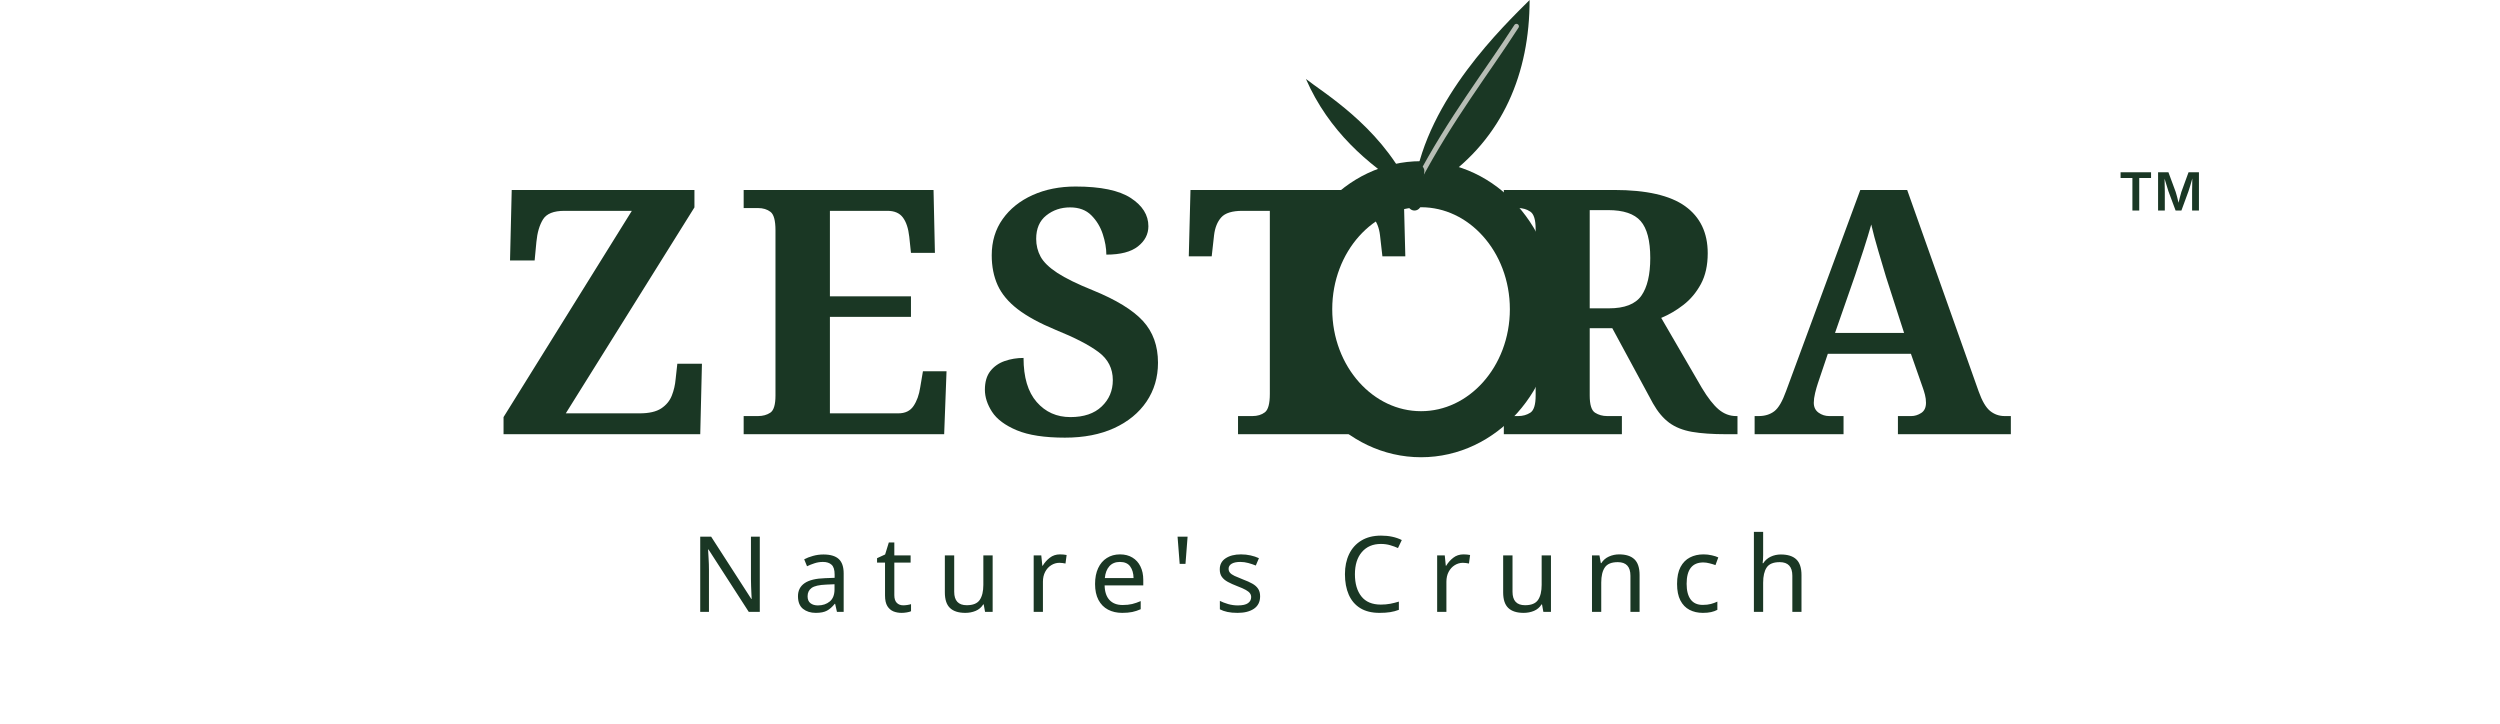
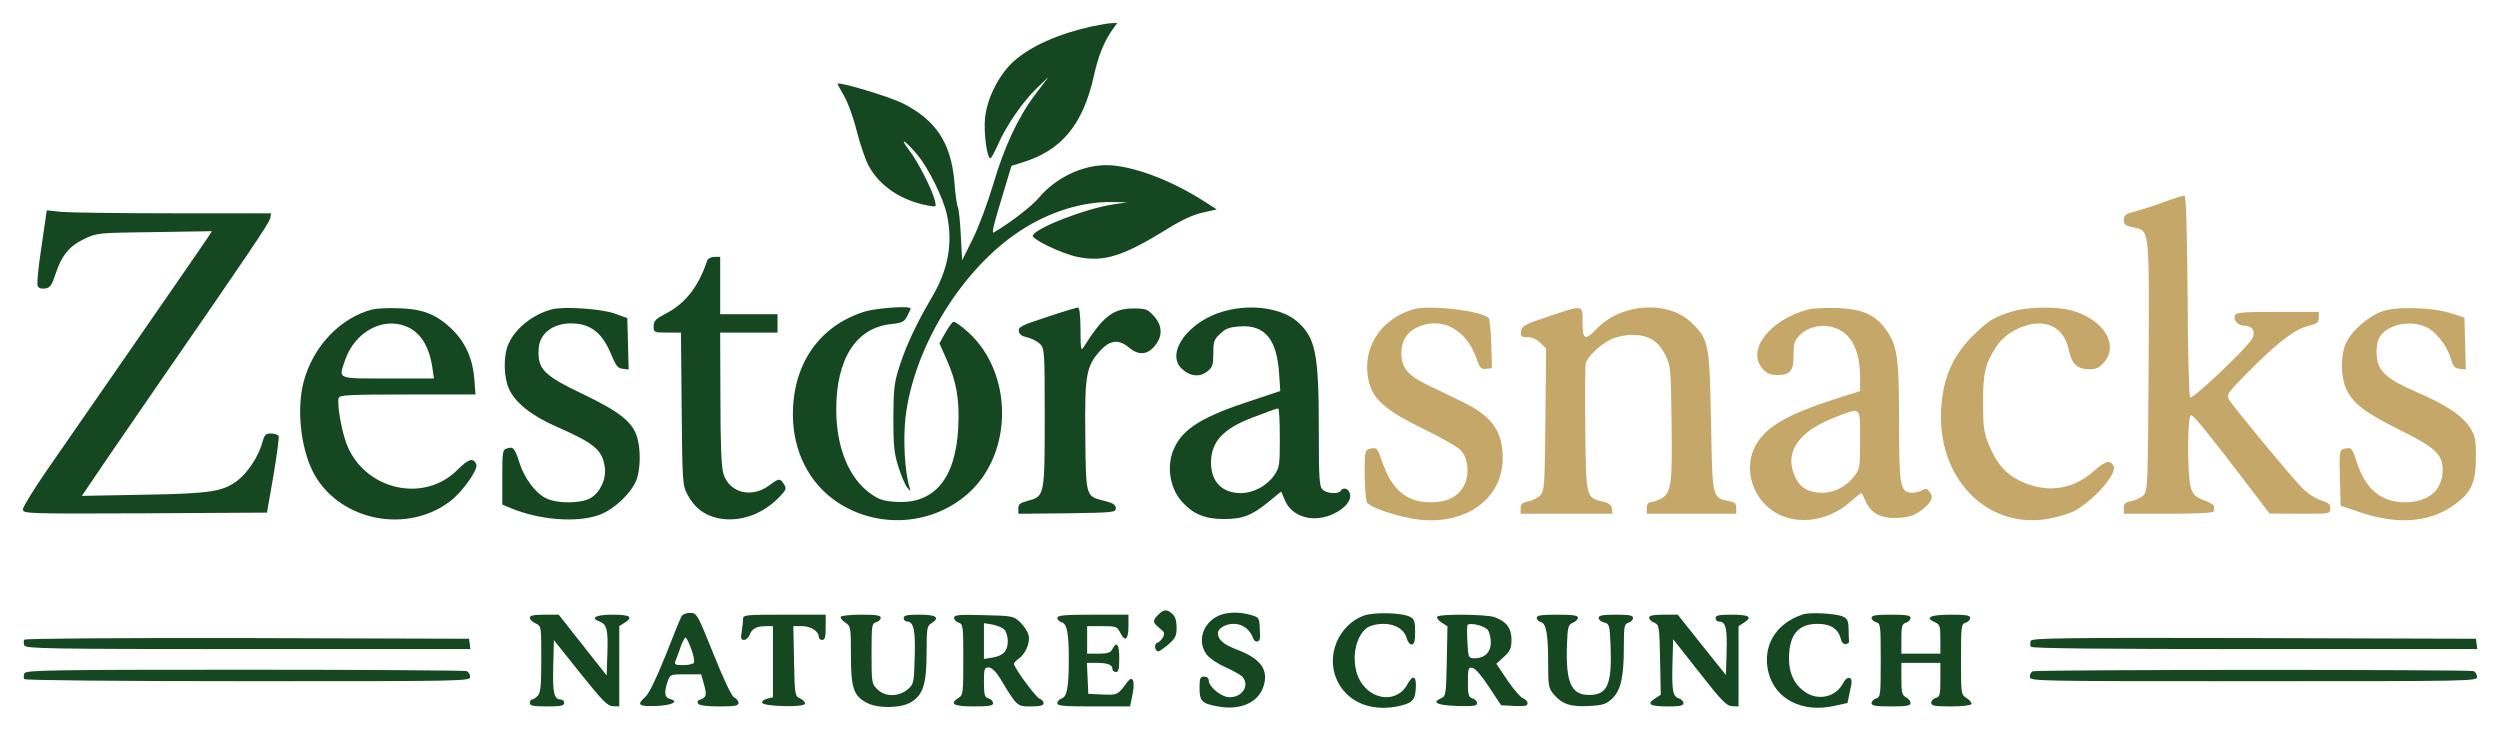
- <svg xmlns="http://www.w3.org/2000/svg" viewBox="0 0 760 220" width="100%" height="100%" fill="none">
-   <g fill="#1A3724">
-     <text x="380" y="132" font-family="'Playfair Display', 'Cormorant Garamond', 'Cinzel', 'Georgia', serif" font-size="104" font-weight="700" letter-spacing="0.05em" text-anchor="middle">
-       ZEST<tspan dx="26">RA</tspan>
-     </text>
-     <g transform="translate(432, 94)">
-       <ellipse cx="0" cy="0" rx="34" ry="38" stroke="#1A3724" stroke-width="14" fill="none" />
-       <path d="M-2 -38 C 2 -64, 25 -86, 33 -94 C 33 -72, 25 -52, 6 -39 Z" fill="#1A3724" />
-       <path d="M-1 -39 C 9 -58, 20 -72, 29 -86" stroke="#FAF7F2" stroke-width="1.5" stroke-linecap="round" opacity="0.7" />
-       <path d="M-4 -38 C -13 -56, -30 -66, -35 -70 C -28 -54, -16 -44, -5 -37 Z" fill="#1A3724" />
-       <path d="M-2 -32 L -1 -42" stroke="#1A3724" stroke-width="4" stroke-linecap="round" />
+ <svg xmlns="http://www.w3.org/2000/svg" viewBox="0 0 1090 320" width="100%" height="100%" fill="none">
+   <g transform="translate(0, 320) scale(0.1, -0.1)">
+     <g fill="#154720">
+       <path d="M4761 3085 c-146 -32 -269 -87 -342 -153 -63 -57 -115 -159 -124 -245 -7 -62 8 -177 23 -177 4 0 18 26 32 57 35 82 109 190 170 248 l52 50 -57 -75 c-77 -102 -136 -229 -185 -395 -23 -77 -62 -183 -88 -235 l-47 -95 -6 111 c-3 61 -9 116 -13 122 -4 6 -11 56 -15 111 -15 168 -80 267 -224 340 -57 29 -276 95 -285 86 -1 -1 11 -24 27 -51 17 -29 41 -93 56 -154 15 -58 38 -127 53 -154 48 -88 141 -150 257 -172 38 -7 38 -7 31 22 -12 48 -74 170 -112 219 -46 60 -19 45 36 -20 50 -61 114 -191 129 -263 26 -126 5 -238 -67 -360 -63 -107 -108 -201 -138 -292 -25 -77 -28 -98 -29 -230 0 -122 3 -156 22 -215 12 -38 29 -79 38 -90 15 -18 16 -19 11 -1 -21 64 -29 210 -18 306 36 307 247 649 502 815 124 81 268 126 395 124 l70 -1 -60 -9 c-118 -17 -341 -103 -352 -136 -6 -16 127 -79 194 -93 116 -24 199 2 396 124 58 36 109 60 150 69 l62 14 -58 37 c-145 93 -314 155 -422 156 -108 0 -224 -56 -298 -145 -31 -36 -122 -106 -193 -148 -12 -7 -6 19 47 194 l29 96 42 13 c175 52 269 164 317 378 20 90 44 150 83 205 l19 27 -23 -1 c-13 0 -52 -7 -87 -14z" />
+       <path d="M181 2126 c-13 -85 -21 -163 -17 -172 4 -10 15 -14 32 -12 22 3 29 12 46 63 27 82 61 123 127 154 55 26 60 26 305 29 l250 4 -19 -29 c-10 -15 -57 -84 -105 -153 -48 -69 -174 -251 -280 -405 -107 -154 -245 -353 -307 -443 -62 -89 -113 -172 -113 -182 0 -20 8 -20 532 -18 l532 3 28 160 c15 88 25 166 23 173 -2 6 -17 12 -33 12 -24 0 -29 -5 -39 -42 -16 -57 -63 -129 -106 -162 -66 -50 -118 -58 -411 -63 l-269 -5 118 174 c65 95 162 236 215 313 387 559 484 703 488 723 l4 22 -423 0 c-233 0 -453 3 -490 6 l-65 7 -23 -157z" />
+       <path d="M3083 2063 c-37 -112 -95 -186 -178 -229 -46 -24 -55 -33 -55 -56 0 -27 1 -28 59 -28 l60 0 3 -332 c3 -321 4 -334 25 -374 30 -57 73 -90 132 -103 93 -20 195 15 269 92 30 31 32 37 20 56 -17 27 -22 26 -64 -5 -76 -58 -175 -33 -200 51 -9 27 -13 135 -13 328 l-1 287 125 0 125 0 0 40 0 40 -125 0 -125 0 0 125 0 125 -25 0 c-15 0 -28 -7 -32 -17z" />
+       <path d="M1624 1851 c-140 -36 -259 -161 -300 -315 -33 -124 -11 -305 49 -409 117 -200 403 -254 589 -113 54 41 123 138 115 161 -13 31 -34 25 -83 -24 -148 -148 -408 -86 -484 116 -22 60 -42 177 -33 199 4 12 55 14 300 14 l296 0 -5 68 c-7 87 -38 158 -96 215 -67 66 -128 90 -232 93 -47 2 -99 -1 -116 -5z m149 -75 c61 -26 98 -86 112 -178 l7 -48 -201 0 c-227 0 -215 -5 -186 81 42 122 165 189 268 145z" />
+       <path d="M2405 1851 c-83 -22 -161 -85 -189 -153 -22 -51 -20 -143 3 -193 27 -61 99 -118 209 -166 164 -72 199 -101 209 -177 7 -50 -20 -108 -61 -133 -41 -25 -147 -26 -196 -1 -45 22 -94 87 -115 154 -21 65 -27 72 -54 63 -20 -6 -21 -13 -21 -126 l0 -119 36 -15 c124 -52 286 -65 384 -31 69 24 150 103 168 162 15 53 15 125 0 178 -20 66 -77 111 -233 186 -178 85 -203 111 -196 204 5 63 63 106 140 106 85 0 137 -40 176 -136 20 -48 29 -60 50 -62 l26 -3 -3 112 -3 112 -55 20 c-60 21 -224 32 -275 18z" />
+       <path d="M3768 1841 c-197 -63 -312 -229 -311 -451 1 -159 71 -297 193 -379 179 -119 418 -102 575 41 193 176 192 521 -3 699 -30 27 -59 48 -65 46 -6 -2 -22 -24 -36 -49 l-25 -45 31 -70 c43 -96 57 -174 51 -296 -11 -224 -105 -336 -272 -325 -52 3 -74 10 -108 34 -96 67 -152 202 -152 369 0 221 87 356 239 372 48 5 58 10 70 34 8 15 15 30 15 34 0 13 -150 2 -202 -14z" />
+       <path d="M4562 1817 c-108 -35 -123 -43 -120 -61 2 -14 13 -22 37 -27 18 -4 43 -17 55 -28 20 -21 21 -29 21 -320 0 -341 -1 -345 -72 -364 -35 -9 -43 -15 -43 -34 l0 -23 213 2 c202 3 212 4 212 22 0 15 -12 23 -49 32 -83 21 -81 14 -84 280 -3 267 3 307 65 375 43 47 80 51 125 14 41 -35 80 -33 112 6 36 42 35 89 -3 131 -27 30 -34 33 -89 33 -89 0 -133 -34 -219 -171 -10 -16 -12 -1 -12 79 -1 71 -4 97 -13 96 -7 -1 -68 -19 -136 -42z" />
+       <path d="M5340 1844 c-156 -41 -261 -183 -187 -252 35 -33 77 -38 110 -12 24 19 27 28 27 79 0 51 3 61 30 86 24 23 41 29 87 32 108 7 160 -56 170 -206 l5 -76 -118 -39 c-219 -71 -306 -124 -345 -211 -34 -74 -20 -170 33 -231 49 -55 101 -77 183 -77 84 0 122 15 196 75 l55 45 16 -38 c32 -75 127 -101 215 -58 51 25 77 59 68 89 -7 21 -29 27 -40 10 -10 -16 -62 -12 -79 6 -14 13 -16 51 -16 263 0 328 -14 399 -94 469 -67 58 -198 78 -316 46z m240 -552 c0 -120 -1 -130 -25 -165 -32 -46 -91 -77 -147 -77 -80 1 -128 50 -128 133 0 90 52 147 177 195 102 39 107 40 116 41 4 1 7 -56 7 -127z" />
+       <path d="M5050 520 c-26 -26 -25 -34 6 -59 21 -16 23 -23 15 -39 -6 -11 -17 -22 -26 -25 -15 -6 -10 -37 6 -37 4 0 24 14 44 31 30 26 35 37 35 73 0 29 -6 48 -18 59 -24 22 -38 21 -62 -3z" />
+       <path d="M2971 512 c-5 -9 -37 -87 -70 -172 -39 -97 -71 -163 -86 -177 -41 -36 -32 -44 47 -41 70 3 101 20 58 31 -23 6 -25 28 -9 76 11 31 12 31 79 31 l67 0 13 -46 c13 -47 10 -55 -24 -67 -5 -2 -6 -9 -2 -15 5 -8 37 -12 92 -12 67 0 84 3 84 15 0 8 -8 19 -19 24 -12 7 -45 77 -90 189 -70 174 -73 179 -101 180 -19 0 -33 -6 -39 -16z m43 -142 c10 -27 15 -54 11 -60 -3 -5 -24 -10 -47 -10 -34 0 -39 3 -33 18 4 9 14 36 22 60 8 23 18 42 22 42 4 0 15 -22 25 -50z" />
+       <path d="M5314 516 c-71 -31 -96 -115 -52 -171 12 -15 47 -39 77 -52 31 -14 64 -32 74 -40 39 -36 7 -93 -52 -93 -35 0 -91 45 -91 74 0 9 -8 16 -20 16 -17 0 -20 -7 -20 -49 0 -58 9 -68 79 -81 97 -18 175 15 199 85 25 75 -10 124 -121 165 -52 20 -77 42 -77 69 0 21 33 41 69 41 38 0 71 -24 85 -63 7 -22 31 -17 30 6 0 10 -1 33 -2 52 -2 30 -6 35 -39 44 -51 14 -101 13 -139 -3z" />
+       <path d="M5946 516 c-110 -41 -166 -174 -117 -281 42 -92 141 -137 258 -116 70 14 83 26 86 81 3 54 -13 61 -37 16 -43 -81 -156 -72 -206 16 -42 74 -26 192 32 232 13 9 43 16 69 16 53 0 93 -25 103 -65 4 -14 13 -25 21 -25 11 0 15 13 15 55 0 45 -4 56 -21 65 -34 19 -159 22 -203 6z" />
+       <path d="M7860 521 c-118 -39 -177 -138 -150 -251 29 -119 149 -180 290 -147 l55 12 11 52 c10 43 9 53 -2 57 -8 3 -20 -6 -29 -24 -31 -59 -108 -77 -165 -37 -46 31 -70 81 -70 145 0 104 39 152 125 152 57 0 90 -22 101 -66 4 -15 12 -24 22 -22 9 2 15 6 14 11 -1 4 -2 27 -2 52 0 34 -5 47 -21 55 -26 15 -147 22 -179 11z" />
+       <path d="M2310 507 c0 -8 11 -19 25 -25 25 -12 25 -12 25 -156 0 -118 -3 -147 -16 -160 -8 -9 -20 -16 -25 -16 -5 0 -9 -7 -9 -15 0 -12 15 -15 75 -15 60 0 75 3 75 15 0 8 -6 15 -14 15 -30 0 -37 27 -34 143 l3 116 115 -144 c97 -121 119 -144 143 -144 l27 -1 0 175 0 175 25 16 c37 24 22 34 -55 34 -73 0 -98 -14 -56 -30 32 -12 38 -34 34 -145 l-3 -90 -105 133 -104 132 -63 0 c-46 0 -63 -4 -63 -13z" />
+       <path d="M3240 503 c0 -10 -3 -35 -6 -55 -5 -31 -4 -38 10 -38 9 0 21 11 25 24 11 26 30 36 72 36 l29 0 0 -155 0 -155 -25 -6 c-14 -4 -24 -11 -22 -18 6 -17 187 -21 187 -4 0 7 -10 18 -22 23 -22 10 -23 15 -26 163 l-3 152 39 0 c38 0 72 -23 72 -48 0 -7 7 -12 15 -12 12 0 15 13 15 55 l0 55 -180 0 c-165 0 -180 -1 -180 -17z" />
+       <path d="M3666 511 c-3 -5 5 -16 19 -25 24 -16 25 -19 25 -144 0 -143 12 -177 71 -207 47 -25 149 -23 192 4 52 32 67 80 67 216 0 104 2 116 20 127 40 25 23 38 -50 38 -56 0 -70 -3 -70 -15 0 -8 7 -15 15 -15 29 0 37 -40 33 -157 -3 -111 -4 -116 -31 -139 -39 -33 -99 -33 -132 1 -24 23 -25 29 -25 155 0 123 1 132 20 137 11 3 20 12 20 19 0 11 -19 14 -84 14 -47 0 -87 -4 -90 -9z" />
+       <path d="M4160 506 c0 -8 9 -18 20 -21 19 -6 20 -15 20 -161 0 -143 -1 -155 -20 -166 -43 -27 -23 -38 65 -38 67 0 85 3 85 14 0 8 -9 18 -20 21 -17 5 -20 15 -20 71 0 58 2 64 20 64 14 0 30 -16 50 -47 75 -124 74 -123 135 -123 41 0 55 4 55 14 0 8 -8 17 -18 20 -14 5 -97 115 -111 149 -2 5 6 15 18 23 32 22 53 71 46 103 -3 16 -20 41 -36 57 -30 28 -33 29 -160 32 -110 3 -129 1 -129 -12z m219 -51 c8 -8 15 -31 15 -50 0 -43 -19 -64 -67 -72 l-37 -6 0 78 0 78 37 -6 c20 -4 43 -13 52 -22z" />
+       <path d="M4610 506 c0 -7 8 -16 18 -19 24 -6 32 -45 32 -161 0 -122 -8 -164 -31 -171 -11 -4 -19 -13 -19 -21 0 -12 28 -14 159 -14 l158 0 11 53 c12 60 0 85 -24 52 -40 -55 -42 -56 -107 -53 l-62 3 -3 68 -3 67 40 0 c49 0 71 -8 71 -26 0 -8 7 -14 15 -14 12 0 15 13 15 60 0 61 -11 76 -30 40 -8 -16 -21 -20 -60 -20 l-50 0 0 60 0 60 65 0 c62 0 65 -1 80 -30 21 -41 35 -29 35 31 l0 49 -155 0 c-125 0 -155 -3 -155 -14z" />
+       <path d="M6266 511 c-3 -5 5 -16 19 -25 l26 -17 -3 -152 c-3 -147 -4 -152 -26 -162 -41 -18 -16 -30 71 -33 71 -2 87 0 87 12 0 8 -9 18 -20 21 -17 5 -20 15 -20 71 0 60 2 65 20 62 12 -2 41 -35 72 -83 l53 -80 58 -3 c45 -2 57 0 57 12 0 8 -9 17 -19 21 -10 3 -41 38 -68 78 l-49 73 33 30 c28 26 33 38 33 76 0 49 -22 78 -73 97 -34 13 -244 15 -251 2z m221 -58 c7 -9 13 -34 13 -54 0 -43 -27 -69 -71 -69 -27 0 -27 2 -31 68 -2 37 -2 71 0 76 7 14 76 -2 89 -21z" />
+       <path d="M6700 506 c0 -7 8 -16 18 -18 24 -7 32 -52 32 -185 0 -93 2 -104 25 -131 36 -42 74 -55 154 -50 61 3 74 8 100 32 38 36 51 95 51 226 0 90 2 99 20 105 11 3 20 13 20 21 0 11 -17 14 -75 14 -57 0 -75 -3 -75 -14 0 -8 11 -17 24 -20 23 -6 24 -10 28 -98 7 -173 -13 -218 -94 -218 -78 0 -102 55 -96 220 3 77 5 86 26 95 12 5 22 15 22 22 0 10 -24 13 -90 13 -70 0 -90 -3 -90 -14z" />
+       <path d="M7190 507 c0 -7 10 -17 23 -22 21 -10 22 -15 25 -162 l3 -152 -26 -17 c-37 -24 -22 -34 56 -34 53 0 69 3 69 14 0 8 -9 18 -20 21 -27 9 -31 32 -28 154 l3 104 115 -146 c97 -124 119 -146 143 -146 l27 -1 0 175 0 175 25 16 c37 24 22 34 -56 34 -55 0 -69 -3 -69 -15 0 -8 6 -15 14 -15 30 0 37 -27 34 -131 l-3 -102 -105 131 -105 132 -62 0 c-44 0 -63 -4 -63 -13z" />
+       <path d="M8160 506 c0 -7 9 -16 20 -19 19 -5 20 -14 20 -165 0 -152 -1 -161 -20 -167 -11 -3 -20 -13 -20 -21 0 -11 18 -14 85 -14 68 0 85 3 85 15 0 8 -9 19 -20 25 -17 9 -20 21 -20 80 l0 70 85 0 85 0 0 -74 c0 -65 -2 -74 -20 -79 -11 -3 -20 -12 -20 -21 0 -13 14 -16 84 -16 47 0 87 4 91 10 3 5 -6 17 -20 26 -25 16 -25 17 -25 169 0 145 1 154 20 160 11 3 20 13 20 21 0 11 -18 14 -84 14 -89 0 -115 -12 -72 -32 24 -10 26 -16 26 -75 l0 -63 -85 0 -85 0 0 64 c0 56 3 66 20 71 11 3 20 13 20 21 0 11 -18 14 -85 14 -66 0 -85 -3 -85 -14z" />
+       <path d="M106 411 c-4 -5 -3 -16 0 -25 6 -14 99 -16 976 -16 l969 0 -3 23 -3 22 -967 3 c-577 1 -969 -2 -972 -7z" />
+       <path d="M8854 406 c-3 -8 -3 -20 1 -26 4 -7 311 -10 976 -10 l970 0 -3 23 -3 22 -968 3 c-840 2 -968 0 -973 -12z" />
+       <path d="M106 264 c-3 -9 -4 -20 0 -25 3 -5 403 -9 975 -9 944 0 969 0 969 19 0 10 -7 22 -16 25 -9 3 -445 6 -969 6 -862 0 -953 -2 -959 -16z" />
+       <path d="M8863 273 c-7 -2 -13 -13 -13 -24 0 -19 21 -19 975 -19 950 0 975 0 975 19 0 10 -7 22 -16 25 -19 7 -1903 7 -1921 -1z" />
    </g>
-     <text x="644" y="64" font-family="'Plus Jakarta Sans', 'Inter', sans-serif" font-size="16" font-weight="600" letter-spacing="0.02em">
-       TM
-     </text>
-     <text x="380" y="186" font-family="'Plus Jakarta Sans', 'Montserrat', sans-serif" font-size="32" font-weight="400" letter-spacing="0.22em" text-anchor="middle">
-       Nature's Crunch
-     </text>
+     <g fill="#C5A869">
+       <path d="M9440 2321 c-41 -16 -99 -34 -127 -42 -45 -11 -53 -16 -53 -36 0 -24 4 -27 52 -37 59 -13 59 -13 56 -605 -3 -504 -4 -540 -21 -559 -10 -11 -34 -23 -53 -26 -28 -6 -34 -11 -34 -31 l0 -25 195 0 c122 0 196 4 197 10 0 6 1 15 2 21 1 6 -19 19 -44 28 -36 13 -47 23 -57 51 -17 50 -17 320 0 320 12 -1 76 -80 253 -312 l89 -117 133 -1 c132 0 132 0 132 23 0 19 -8 26 -41 36 -24 7 -58 30 -82 54 -45 45 -295 347 -318 384 -13 22 -9 28 86 124 123 124 199 183 259 198 39 10 46 15 46 36 l0 25 -180 0 c-152 0 -182 -2 -186 -15 -8 -21 14 -45 41 -45 35 0 51 -25 35 -56 -22 -40 -261 -267 -271 -257 -5 5 -10 203 -11 443 -2 278 -7 434 -13 436 -5 2 -44 -10 -85 -25z" />
+       <path d="M6160 1851 c-150 -46 -229 -182 -189 -325 20 -71 79 -120 233 -195 78 -38 152 -80 165 -94 33 -36 39 -110 13 -156 -26 -48 -74 -71 -145 -71 -105 0 -171 56 -212 181 -19 56 -23 60 -53 52 -21 -5 -22 -11 -22 -110 0 -57 5 -113 10 -123 13 -24 145 -67 232 -76 206 -21 361 96 360 271 -1 116 -48 181 -174 242 -46 23 -114 55 -151 73 -89 43 -117 77 -117 139 0 57 26 96 76 117 102 43 206 -13 250 -135 16 -46 21 -52 44 -49 l25 3 -3 105 c-2 58 -7 109 -11 113 -33 33 -261 59 -331 38z" />
+       <path d="M6750 1820 c-104 -35 -115 -41 -118 -64 -3 -23 0 -26 28 -26 20 0 40 -9 56 -25 l25 -25 -3 -309 c-3 -286 -4 -310 -22 -330 -10 -11 -34 -23 -52 -27 -27 -5 -34 -11 -34 -30 l0 -24 201 0 200 0 -3 22 c-2 16 -13 25 -40 31 -73 17 -73 17 -76 315 -2 147 -1 276 2 288 8 30 64 83 111 105 22 10 63 19 90 19 71 0 114 -25 145 -86 24 -48 25 -56 28 -294 4 -274 -1 -311 -48 -335 -16 -8 -36 -15 -45 -15 -9 0 -15 -9 -15 -25 l0 -25 195 0 195 0 0 25 c0 20 -6 25 -34 31 -71 13 -70 12 -76 348 -6 339 -10 356 -85 429 -102 99 -306 86 -414 -27 -51 -53 -61 -48 -61 29 0 78 7 77 -150 25z" />
+       <path d="M7885 1851 c-168 -44 -271 -176 -201 -258 19 -21 33 -28 64 -28 58 0 72 17 72 87 0 52 4 63 28 88 55 54 154 52 208 -5 36 -39 54 -99 54 -182 l0 -58 -122 -39 c-214 -70 -305 -127 -343 -218 -35 -84 -8 -188 65 -251 96 -82 253 -70 361 28 22 19 41 35 44 35 3 0 11 -16 19 -35 23 -53 68 -77 142 -73 48 3 69 10 98 31 48 37 58 57 40 81 -12 17 -17 18 -37 7 -13 -7 -35 -11 -48 -9 -44 6 -49 35 -49 305 0 280 -7 331 -53 400 -48 70 -106 97 -221 100 -50 1 -104 -1 -121 -6z m225 -568 c0 -120 -1 -128 -26 -160 -38 -49 -97 -76 -156 -71 -54 6 -84 27 -104 75 -45 106 21 196 188 258 103 39 98 44 98 -102z" />
+       <path d="M8770 1841 c-75 -24 -96 -36 -153 -90 -97 -91 -143 -187 -153 -324 -23 -307 195 -536 467 -489 39 7 88 22 111 33 80 41 187 160 174 194 -12 32 -36 27 -86 -18 -93 -84 -209 -99 -324 -43 -65 32 -103 78 -138 165 -18 46 -22 76 -22 171 -1 130 10 177 57 247 23 34 48 56 86 76 114 57 208 21 231 -89 13 -62 37 -84 91 -84 29 0 43 7 63 31 65 76 -1 184 -137 224 -68 20 -198 18 -267 -4z" />
+       <path d="M10387 1843 c-60 -21 -134 -85 -158 -138 -25 -53 -24 -147 0 -200 30 -64 80 -103 233 -179 157 -78 188 -107 188 -175 0 -88 -62 -141 -165 -141 -104 0 -173 59 -210 177 -19 60 -23 64 -54 56 -21 -5 -22 -9 -19 -127 l3 -121 83 -28 c160 -54 296 -46 401 24 84 56 106 101 106 215 0 82 -3 94 -28 133 -34 51 -106 98 -232 152 -126 55 -165 89 -172 151 -3 28 0 60 7 78 25 60 128 88 204 56 43 -18 94 -80 110 -136 11 -37 18 -46 40 -48 l27 -3 -3 113 -3 113 -55 18 c-79 27 -240 32 -303 10z" />
+     </g>
  </g>
</svg>
